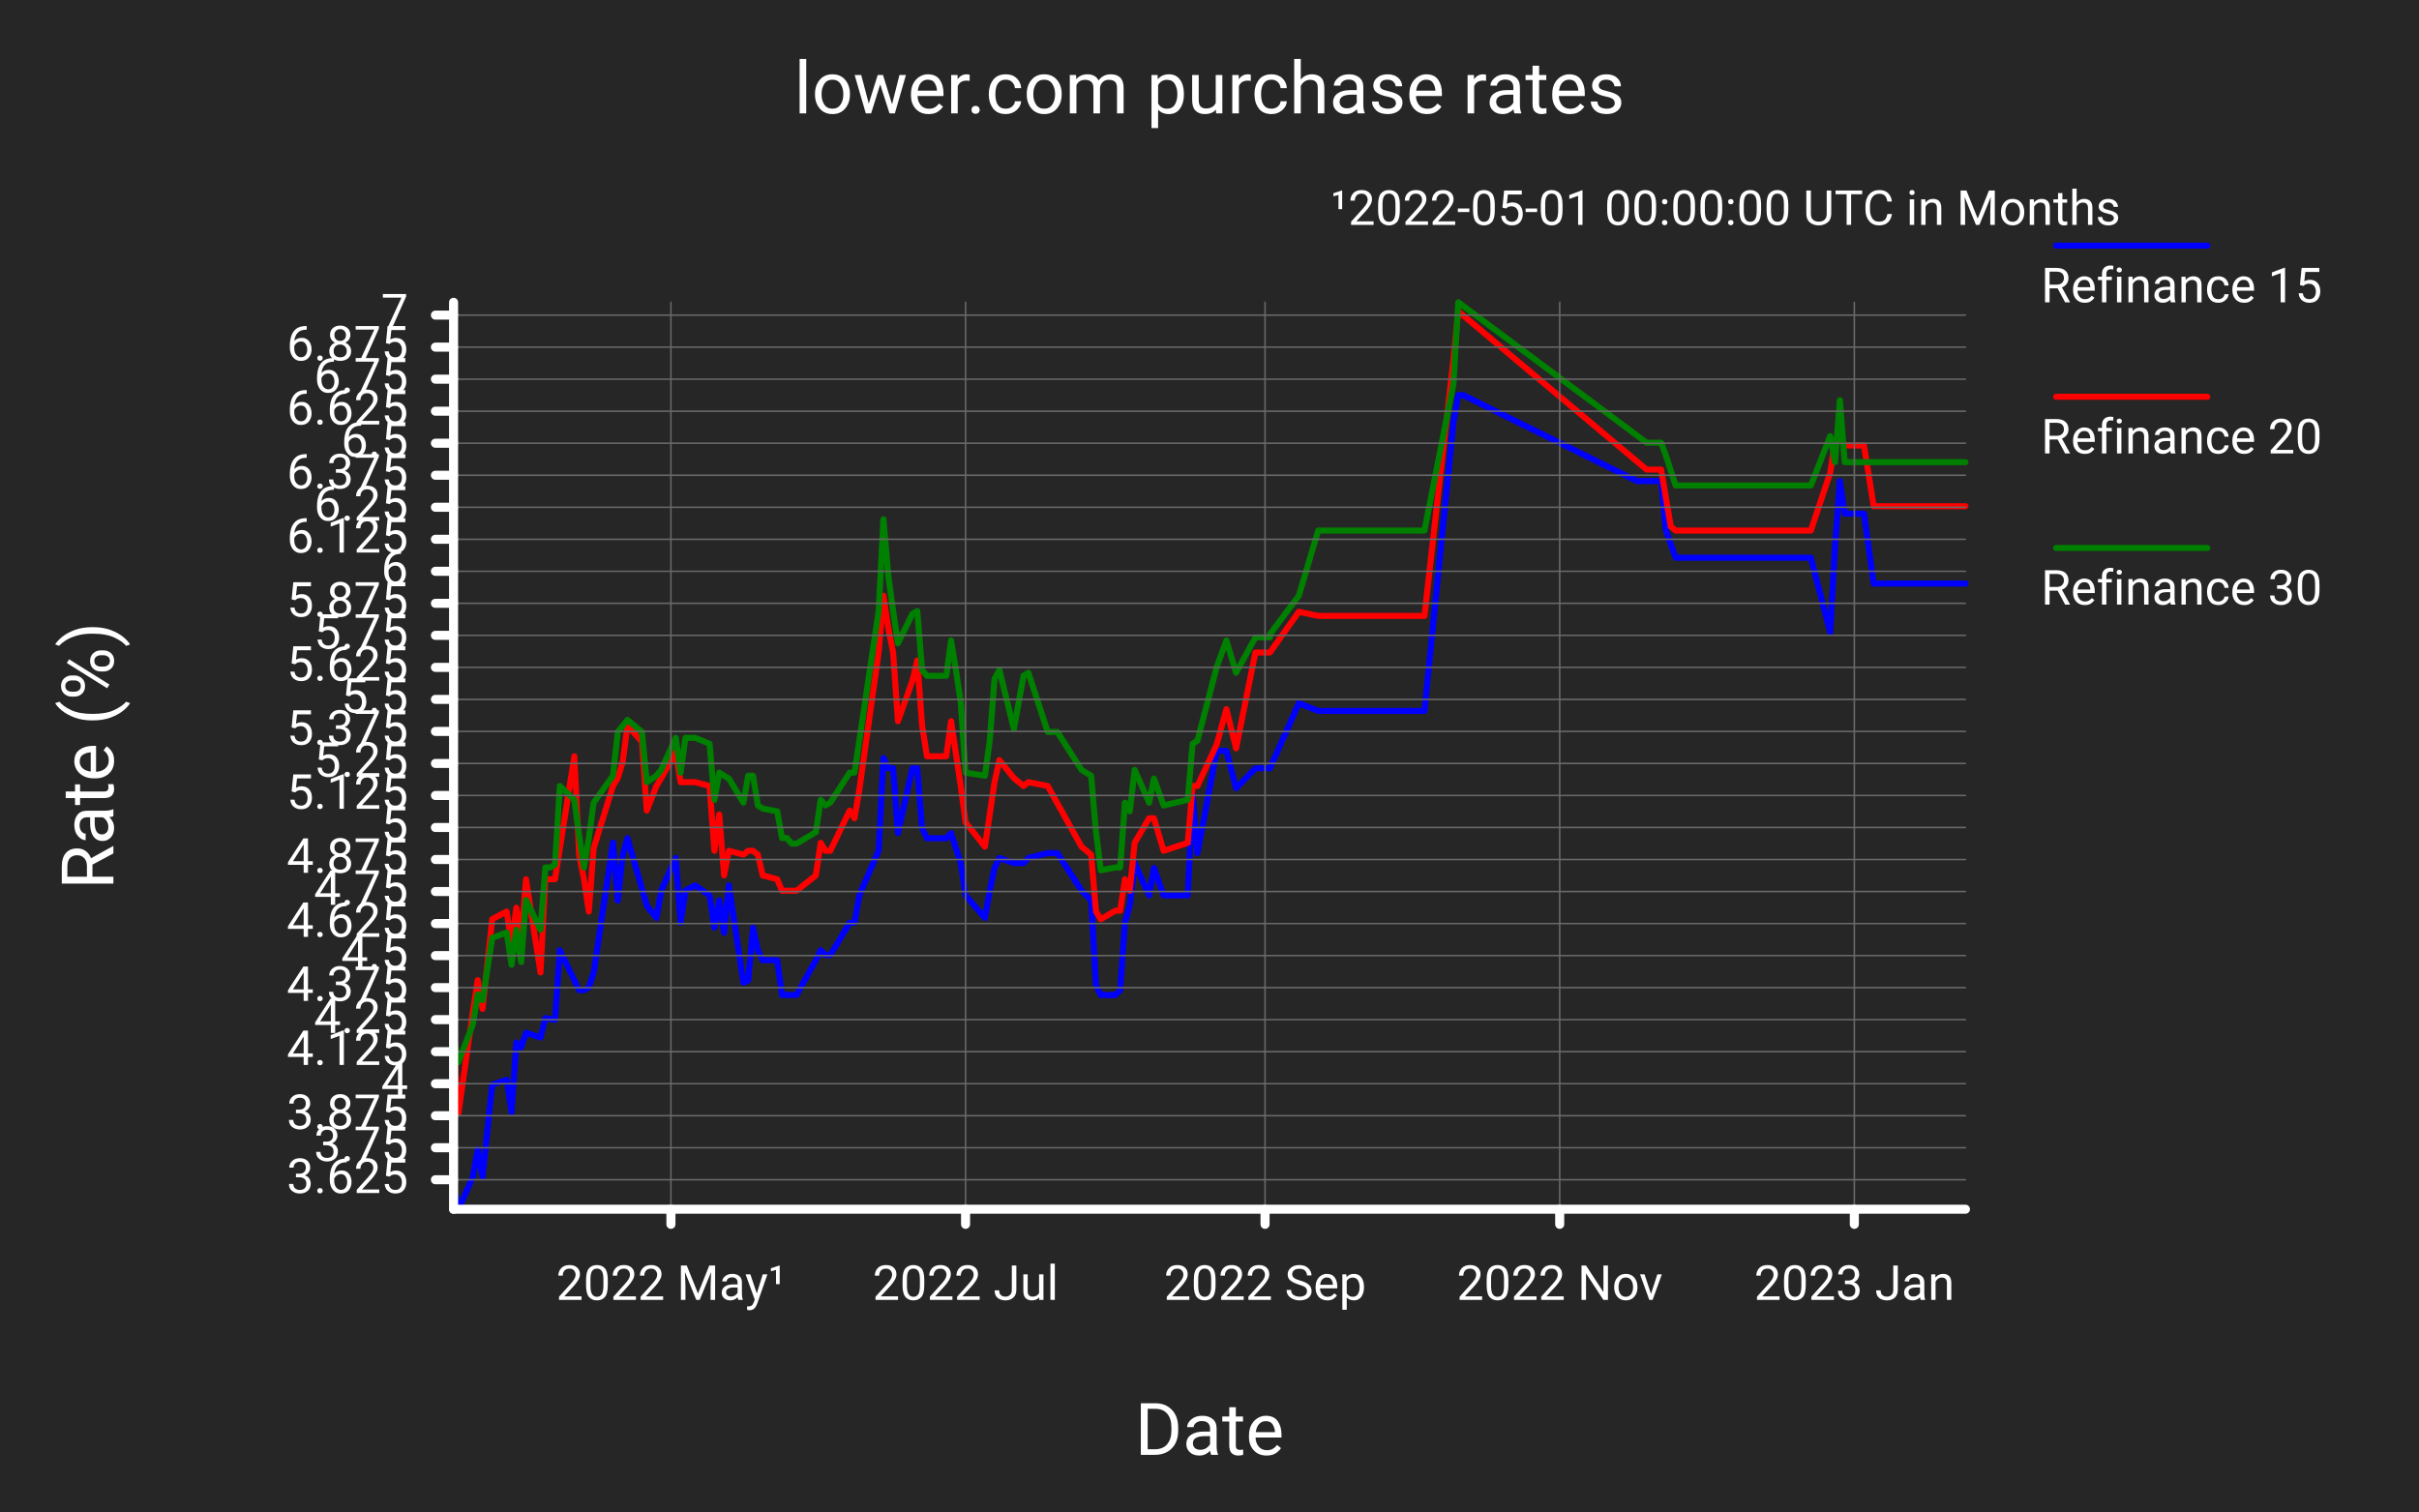
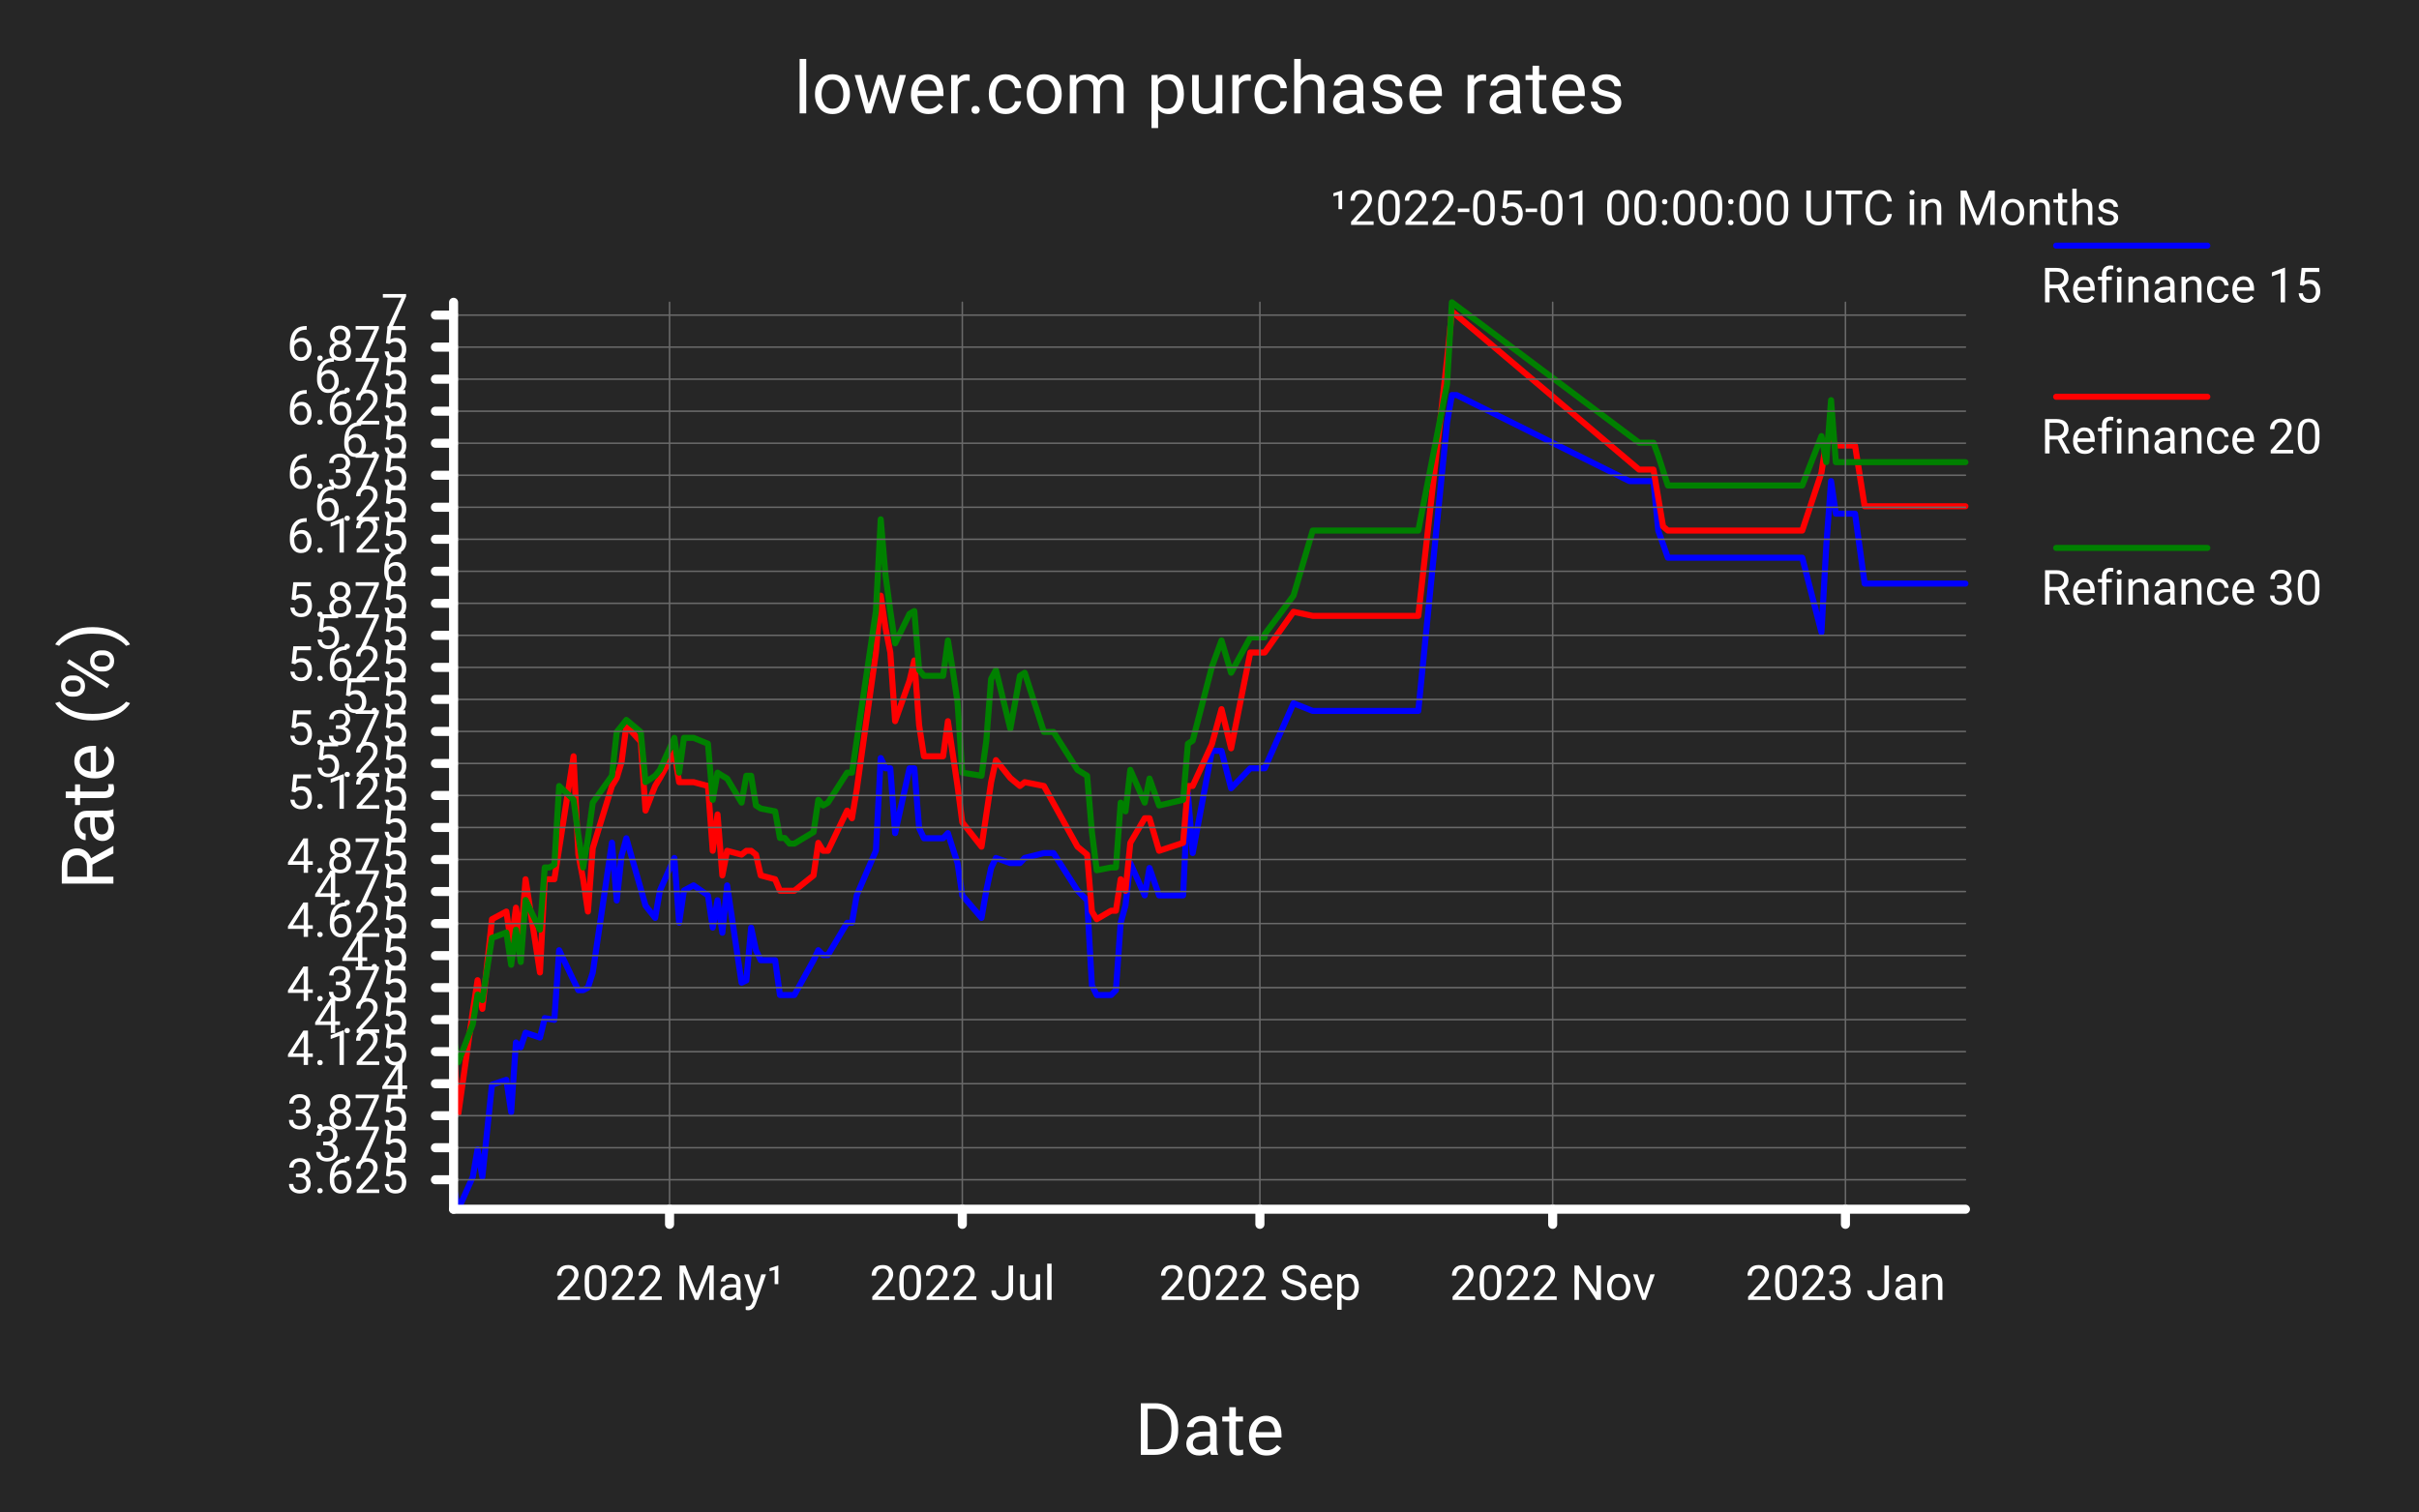
<svg xmlns="http://www.w3.org/2000/svg" class="poloto" width="800" height="500" viewBox="0 0 800 500">
  <style>.poloto{stroke-linecap:round;stroke-linejoin:round;font-family:Roboto,sans-serif;font-size:16px;}.poloto_background{fill:#262626;}.poloto_scatter{stroke-width:7}.poloto_tick_line{stroke:dimgray;stroke-width:0.5}.poloto_line{stroke-width:2}.poloto_text{fill: white;}.poloto_axis_lines{stroke: white;stroke-width:3;fill:none;stroke-dasharray:none}.poloto_title{font-size:24px;dominant-baseline:start;text-anchor:middle;}.poloto_xname{font-size:24px;dominant-baseline:start;text-anchor:middle;}.poloto_yname{font-size:24px;dominant-baseline:start;text-anchor:middle;}.poloto0stroke{stroke:blue;}.poloto1stroke{stroke:red;}.poloto2stroke{stroke:green;}.poloto3stroke{stroke:gold;}.poloto4stroke{stroke:aqua;}.poloto5stroke{stroke:lime;}.poloto6stroke{stroke:orange;}.poloto7stroke{stroke:chocolate;}.poloto0fill{fill:blue;}.poloto1fill{fill:red;}.poloto2fill{fill:green;}.poloto3fill{fill:gold;}.poloto4fill{fill:aqua;}.poloto5fill{fill:lime;}.poloto6fill{fill:orange;}.poloto7fill{fill:chocolate;}</style>
  <circle r="1e5" class="poloto_background" />
  <text class="poloto_text poloto_legend_text" x="675" y="100">Refinance 15</text>
  <line class="poloto_line poloto_legend_icon poloto0stroke poloto0legend" stroke="black" x1="680" x2="730" y1="81.25" y2="81.25" />
-   <path class="poloto_line poloto0stroke" fill="none" stroke="black" d=" M 150.00 392.46 L 151.60 400.00 L 156.39 389.32 L 157.99 380.17 L 159.58 389.32 L 159.58 389.32 L 162.78 358.81 L 167.57 357.20 L 169.17 367.88 L 170.77 344.83 L 172.36 346.44 L 173.96 341.61 L 178.75 343.22 L 180.35 336.78 L 180.35 336.78 L 183.55 337.37 L 185.14 314.32 L 189.94 324.32 L 191.53 327.54 L 193.13 327.54 L 194.73 326.69 L 196.33 321.78 L 202.72 278.73 L 204.31 297.88 L 205.91 283.05 L 207.51 277.29 L 207.51 277.29 L 213.90 299.58 L 217.09 303.64 L 218.69 294.58 L 223.48 283.81 L 225.08 305.25 L 226.68 294.58 L 226.68 294.58 L 229.87 292.88 L 234.66 296.19 L 236.26 306.86 L 236.26 306.86 L 237.86 297.80 L 239.46 308.56 L 241.05 292.88 L 245.85 325.08 L 247.44 324.32 L 249.04 306.86 L 249.04 306.86 L 250.64 314.32 L 252.24 317.63 L 257.03 317.63 L 258.63 329.15 L 260.22 329.15 L 261.82 329.15 L 263.42 329.15 L 269.81 317.63 L 271.41 314.32 L 273.00 315.93 L 274.60 315.93 L 274.60 315.93 L 280.99 305.25 L 282.59 305.25 L 284.19 296.19 L 290.58 281.36 L 292.17 250.76 L 293.77 254.15 L 295.37 254.15 L 296.96 275.59 L 301.76 254.15 L 303.35 254.15 L 304.95 273.90 L 306.55 277.29 L 312.94 277.29 L 314.54 275.59 L 316.13 280.59 L 317.73 285.51 L 319.33 296.19 L 325.72 303.64 L 327.32 294.58 L 328.91 287.12 L 330.51 283.81 L 335.30 285.51 L 338.50 285.51 L 340.10 283.81 L 346.49 282.20 L 346.49 282.20 L 346.49 282.20 L 346.49 282.20 L 346.49 282.20 L 346.49 282.20 L 349.68 282.20 L 349.68 282.20 L 349.68 282.20 L 349.68 282.20 L 349.68 282.20 L 349.68 282.20 L 357.67 294.58 L 360.86 297.80 L 362.46 325.93 L 364.06 329.15 L 368.85 329.15 L 370.45 327.54 L 372.04 305.25 L 373.64 299.49 L 375.24 285.51 L 380.03 296.19 L 380.03 296.19 L 381.63 287.12 L 384.82 296.19 L 384.82 296.19 L 392.81 296.19 L 394.41 262.46 L 396.01 282.20 L 402.40 248.39 L 405.59 248.39 L 405.59 248.39 L 408.79 260.76 L 415.18 254.15 L 415.18 254.15 L 415.18 254.15 L 415.18 254.15 L 415.18 254.15 L 415.18 254.15 L 415.18 254.15 L 415.18 254.15 L 415.18 254.15 L 419.97 254.15 L 429.55 232.63 L 435.94 235.17 L 435.94 235.17 L 440.73 235.17 L 447.12 235.17 L 448.72 235.17 L 448.72 235.17 L 448.72 235.17 L 448.72 235.17 L 448.72 235.17 L 469.49 235.17 L 471.09 235.17 L 480.67 139.75 L 482.27 130.68 L 483.87 130.68 L 541.37 159.15 L 547.76 159.15 L 549.36 159.15 L 550.96 175.51 L 554.15 184.49 L 554.15 184.49 L 560.54 184.49 L 562.14 184.49 L 563.74 184.49 L 565.34 184.49 L 570.13 184.49 L 571.73 184.49 L 574.92 184.49 L 576.52 184.49 L 581.31 184.49 L 582.91 184.49 L 582.91 184.49 L 587.70 184.49 L 592.49 184.49 L 594.09 184.49 L 595.69 184.49 L 597.28 184.49 L 598.88 184.49 L 605.27 209.15 L 606.87 180.68 L 608.47 159.15 L 610.06 169.92 L 614.86 169.92 L 616.45 169.92 L 616.45 169.92 L 619.65 193.05 L 621.25 193.05 L 626.04 193.05 L 627.64 193.05 L 629.23 193.05 L 630.83 193.05 L 632.43 193.05 L 632.43 193.05 L 632.43 193.05 L 632.43 193.05 L 640.42 193.05 L 643.61 193.05 L 648.40 193.05 L 650.00 193.05" />
+   <path class="poloto_line poloto0stroke" fill="none" stroke="black" d=" M 150.00 392.46 L 151.59 400.00 L 156.35 389.32 L 157.94 380.17 L 159.52 389.32 L 159.52 389.32 L 162.70 358.81 L 167.46 357.20 L 169.05 367.88 L 170.63 344.83 L 172.22 346.44 L 173.81 341.61 L 178.57 343.22 L 180.16 336.78 L 180.16 336.78 L 183.33 337.37 L 184.92 314.32 L 189.68 324.32 L 191.27 327.54 L 192.86 327.54 L 194.44 326.69 L 196.03 321.78 L 202.38 278.73 L 203.97 297.88 L 205.56 283.05 L 207.14 277.29 L 207.14 277.29 L 213.49 299.58 L 216.67 303.64 L 218.25 294.58 L 223.02 283.81 L 224.60 305.25 L 226.19 294.58 L 226.19 294.58 L 229.37 292.88 L 234.13 296.19 L 235.71 306.86 L 235.71 306.86 L 237.30 297.80 L 238.89 308.56 L 240.48 292.88 L 245.24 325.08 L 246.83 324.32 L 248.41 306.86 L 248.41 306.86 L 250.00 314.32 L 251.59 317.63 L 256.35 317.63 L 257.94 329.15 L 259.52 329.15 L 261.11 329.15 L 262.70 329.15 L 269.05 317.63 L 270.63 314.32 L 272.22 315.93 L 273.81 315.93 L 273.81 315.93 L 280.16 305.25 L 281.75 305.25 L 283.33 296.19 L 289.68 281.36 L 291.27 250.76 L 292.86 254.15 L 294.44 254.15 L 296.03 275.59 L 300.79 254.15 L 302.38 254.15 L 303.97 273.90 L 305.56 277.29 L 311.90 277.29 L 313.49 275.59 L 315.08 280.59 L 316.67 285.51 L 318.25 296.19 L 324.60 303.64 L 326.19 294.58 L 327.78 287.12 L 329.37 283.81 L 334.13 285.51 L 337.30 285.51 L 338.89 283.81 L 345.24 282.20 L 345.24 282.20 L 345.24 282.20 L 345.24 282.20 L 345.24 282.20 L 345.24 282.20 L 348.41 282.20 L 348.41 282.20 L 348.41 282.20 L 348.41 282.20 L 348.41 282.20 L 348.41 282.20 L 356.35 294.58 L 359.52 297.80 L 361.11 325.93 L 362.70 329.15 L 367.46 329.15 L 369.05 327.54 L 370.63 305.25 L 372.22 299.49 L 373.81 285.51 L 378.57 296.19 L 378.57 296.19 L 380.16 287.12 L 383.33 296.19 L 383.33 296.19 L 391.27 296.19 L 392.86 262.46 L 394.44 282.20 L 400.79 248.39 L 403.97 248.39 L 403.97 248.39 L 407.14 260.76 L 413.49 254.15 L 413.49 254.15 L 413.49 254.15 L 413.49 254.15 L 413.49 254.15 L 413.49 254.15 L 413.49 254.15 L 413.49 254.15 L 413.49 254.15 L 418.25 254.15 L 427.78 232.63 L 434.13 235.17 L 434.13 235.17 L 438.89 235.17 L 445.24 235.17 L 446.83 235.17 L 446.83 235.17 L 446.83 235.17 L 446.83 235.17 L 446.83 235.17 L 467.46 235.17 L 469.05 235.17 L 478.57 139.75 L 480.16 130.68 L 481.75 130.68 L 538.89 159.15 L 545.24 159.15 L 546.83 159.15 L 548.41 175.51 L 551.59 184.49 L 551.59 184.49 L 557.94 184.49 L 559.52 184.49 L 561.11 184.49 L 562.70 184.49 L 567.46 184.49 L 569.05 184.49 L 572.22 184.49 L 573.81 184.49 L 578.57 184.49 L 580.16 184.49 L 580.16 184.49 L 584.92 184.49 L 589.68 184.49 L 591.27 184.49 L 592.86 184.49 L 594.44 184.49 L 596.03 184.49 L 602.38 209.15 L 603.97 180.68 L 605.56 159.15 L 607.14 169.92 L 611.90 169.92 L 613.49 169.92 L 613.49 169.92 L 616.67 193.05 L 618.25 193.05 L 623.02 193.05 L 624.60 193.05 L 626.19 193.05 L 627.78 193.05 L 629.37 193.05 L 629.37 193.05 L 629.37 193.05 L 629.37 193.05 L 637.30 193.05 L 640.48 193.05 L 645.24 193.05 L 646.83 193.05 L 650.00 193.05" />
  <text class="poloto_text poloto_legend_text" x="675" y="150">Refinance 20</text>
  <line class="poloto_line poloto_legend_icon poloto1stroke poloto1legend" stroke="black" x1="680" x2="730" y1="131.25" y2="131.25" />
-   <path class="poloto_line poloto1stroke" fill="none" stroke="black" d=" M 150.00 345.68 L 151.60 368.31 L 156.39 334.58 L 157.99 324.24 L 159.58 333.73 L 159.58 333.73 L 162.78 304.07 L 167.57 301.53 L 169.17 312.29 L 170.77 300.25 L 172.36 311.02 L 173.96 290.85 L 178.75 321.69 L 180.35 290.85 L 180.35 290.85 L 183.55 290.85 L 183.55 290.85 L 189.94 250.17 L 191.53 282.71 L 193.13 290.85 L 194.73 301.53 L 196.33 280.59 L 202.72 260.00 L 204.31 257.37 L 205.91 252.12 L 207.51 240.08 L 212.30 245.34 L 213.90 268.14 L 217.09 260.00 L 218.69 257.37 L 223.48 248.81 L 225.08 258.73 L 226.68 258.73 L 226.68 258.73 L 229.87 258.73 L 234.66 260.00 L 236.26 281.44 L 236.26 281.44 L 237.86 269.41 L 239.46 289.58 L 241.05 281.44 L 245.85 282.71 L 247.44 281.44 L 249.04 281.44 L 249.04 281.44 L 250.64 282.71 L 252.24 289.58 L 257.03 290.85 L 258.63 294.66 L 260.22 294.66 L 261.82 294.66 L 263.42 294.66 L 269.81 289.58 L 271.41 278.81 L 273.00 281.44 L 274.60 281.44 L 274.60 281.44 L 280.99 268.14 L 282.59 270.68 L 284.19 261.27 L 290.58 215.85 L 292.17 197.03 L 293.77 207.80 L 295.37 215.85 L 296.96 238.56 L 301.76 225.17 L 303.35 218.47 L 304.95 239.92 L 306.55 250.17 L 312.94 250.17 L 314.54 238.56 L 316.13 249.32 L 317.73 260.00 L 319.33 272.03 L 325.72 280.08 L 327.32 269.41 L 328.91 258.73 L 330.51 251.44 L 335.30 257.37 L 338.50 260.00 L 340.10 258.73 L 346.49 260.00 L 346.49 260.00 L 346.49 260.00 L 346.49 260.00 L 346.49 260.00 L 346.49 260.00 L 346.49 260.00 L 346.49 260.00 L 346.49 260.00 L 346.49 260.00 L 346.49 260.00 L 346.49 260.00 L 357.67 280.08 L 360.86 282.71 L 362.46 301.53 L 364.06 304.07 L 368.85 301.27 L 370.45 301.27 L 372.04 290.85 L 373.64 294.66 L 375.24 278.81 L 380.03 270.68 L 380.03 270.68 L 381.63 270.68 L 384.82 281.44 L 384.82 281.44 L 392.81 278.81 L 394.41 260.00 L 396.01 260.00 L 402.40 246.19 L 405.59 234.58 L 405.59 234.58 L 408.79 247.54 L 415.18 215.85 L 415.18 215.85 L 415.18 215.85 L 415.18 215.85 L 415.18 215.85 L 415.18 215.85 L 415.18 215.85 L 415.18 215.85 L 415.18 215.85 L 419.97 215.85 L 429.55 202.37 L 435.94 203.73 L 439.14 203.73 L 440.73 203.73 L 440.73 203.73 L 448.72 203.73 L 450.32 203.73 L 450.32 203.73 L 450.32 203.73 L 450.32 203.73 L 469.49 203.73 L 471.09 203.73 L 480.67 118.81 L 482.27 102.97 L 482.27 102.97 L 544.57 155.34 L 547.76 155.34 L 549.36 155.34 L 552.56 174.15 L 554.15 175.51 L 554.15 175.51 L 560.54 175.51 L 562.14 175.51 L 563.74 175.51 L 565.34 175.51 L 570.13 175.51 L 571.73 175.51 L 574.92 175.51 L 576.52 175.51 L 581.31 175.51 L 582.91 175.51 L 582.91 175.51 L 587.70 175.51 L 592.49 175.51 L 594.09 175.51 L 595.69 175.51 L 597.28 175.51 L 598.88 175.51 L 605.27 156.36 L 606.87 145.93 L 608.47 144.58 L 610.06 147.37 L 614.86 147.37 L 616.45 147.37 L 616.45 147.37 L 619.65 167.46 L 621.25 167.46 L 626.04 167.46 L 627.64 167.46 L 629.23 167.46 L 630.83 167.46 L 632.43 167.46 L 632.43 167.46 L 638.82 167.46 L 638.82 167.46 L 640.42 167.46 L 643.61 167.46 L 648.40 167.46 L 650.00 167.46" />
+   <path class="poloto_line poloto1stroke" fill="none" stroke="black" d=" M 150.00 345.68 L 151.59 368.31 L 156.35 334.58 L 157.94 324.24 L 159.52 333.73 L 159.52 333.73 L 162.70 304.07 L 167.46 301.53 L 169.05 312.29 L 170.63 300.25 L 172.22 311.02 L 173.81 290.85 L 178.57 321.69 L 180.16 290.85 L 180.16 290.85 L 183.33 290.85 L 183.33 290.85 L 189.68 250.17 L 191.27 282.71 L 192.86 290.85 L 194.44 301.53 L 196.03 280.59 L 202.38 260.00 L 203.97 257.37 L 205.56 252.12 L 207.14 240.08 L 211.90 245.34 L 213.49 268.14 L 216.67 260.00 L 218.25 257.37 L 223.02 248.81 L 224.60 258.73 L 226.19 258.73 L 226.19 258.73 L 229.37 258.73 L 234.13 260.00 L 235.71 281.44 L 235.71 281.44 L 237.30 269.41 L 238.89 289.58 L 240.48 281.44 L 245.24 282.71 L 246.83 281.44 L 248.41 281.44 L 248.41 281.44 L 250.00 282.71 L 251.59 289.58 L 256.35 290.85 L 257.94 294.66 L 259.52 294.66 L 261.11 294.66 L 262.70 294.66 L 269.05 289.58 L 270.63 278.81 L 272.22 281.44 L 273.81 281.44 L 273.81 281.44 L 280.16 268.14 L 281.75 270.68 L 283.33 261.27 L 289.68 215.85 L 291.27 197.03 L 292.86 207.80 L 294.44 215.85 L 296.03 238.56 L 300.79 225.17 L 302.38 218.47 L 303.97 239.92 L 305.56 250.17 L 311.90 250.17 L 313.49 238.56 L 315.08 249.32 L 316.67 260.00 L 318.25 272.03 L 324.60 280.08 L 326.19 269.41 L 327.78 258.73 L 329.37 251.44 L 334.13 257.37 L 337.30 260.00 L 338.89 258.73 L 345.24 260.00 L 345.24 260.00 L 345.24 260.00 L 345.24 260.00 L 345.24 260.00 L 345.24 260.00 L 345.24 260.00 L 345.24 260.00 L 345.24 260.00 L 345.24 260.00 L 345.24 260.00 L 345.24 260.00 L 356.35 280.08 L 359.52 282.71 L 361.11 301.53 L 362.70 304.07 L 367.46 301.27 L 369.05 301.27 L 370.63 290.85 L 372.22 294.66 L 373.81 278.81 L 378.57 270.68 L 378.57 270.68 L 380.16 270.68 L 383.33 281.44 L 383.33 281.44 L 391.27 278.81 L 392.86 260.00 L 394.44 260.00 L 400.79 246.19 L 403.97 234.58 L 403.97 234.58 L 407.14 247.54 L 413.49 215.85 L 413.49 215.85 L 413.49 215.85 L 413.49 215.85 L 413.49 215.85 L 413.49 215.85 L 413.49 215.85 L 413.49 215.85 L 413.49 215.85 L 418.25 215.85 L 427.78 202.37 L 434.13 203.73 L 437.30 203.73 L 438.89 203.73 L 438.89 203.73 L 446.83 203.73 L 448.41 203.73 L 448.41 203.73 L 448.41 203.73 L 448.41 203.73 L 467.46 203.73 L 469.05 203.73 L 478.57 118.81 L 480.16 102.97 L 480.16 102.97 L 542.06 155.34 L 545.24 155.34 L 546.83 155.34 L 550.00 174.15 L 551.59 175.51 L 551.59 175.51 L 557.94 175.51 L 559.52 175.51 L 561.11 175.51 L 562.70 175.51 L 567.46 175.51 L 569.05 175.51 L 572.22 175.51 L 573.81 175.51 L 578.57 175.51 L 580.16 175.51 L 580.16 175.51 L 584.92 175.51 L 589.68 175.51 L 591.27 175.51 L 592.86 175.51 L 594.44 175.51 L 596.03 175.51 L 602.38 156.36 L 603.97 145.93 L 605.56 144.58 L 607.14 147.37 L 611.90 147.37 L 613.49 147.37 L 613.49 147.37 L 616.67 167.46 L 618.25 167.46 L 623.02 167.46 L 624.60 167.46 L 626.19 167.46 L 627.78 167.46 L 629.37 167.46 L 629.37 167.46 L 635.71 167.46 L 635.71 167.46 L 637.30 167.46 L 640.48 167.46 L 645.24 167.46 L 646.83 167.46 L 650.00 167.46" />
  <text class="poloto_text poloto_legend_text" x="675" y="200">Refinance 30</text>
  <line class="poloto_line poloto_legend_icon poloto2stroke poloto2legend" stroke="black" x1="680" x2="730" y1="181.25" y2="181.25" />
-   <path class="poloto_line poloto2stroke" fill="none" stroke="black" d=" M 150.00 343.31 L 151.60 351.36 L 156.39 338.81 L 157.99 328.98 L 159.58 330.85 L 159.58 330.85 L 162.78 310.25 L 167.57 308.47 L 169.17 319.15 L 170.77 307.54 L 172.36 318.22 L 173.96 297.71 L 178.75 307.54 L 180.35 286.95 L 181.95 286.95 L 183.55 286.02 L 185.14 260.00 L 189.94 264.58 L 191.53 276.27 L 193.13 286.95 L 194.73 277.20 L 196.33 265.51 L 202.72 256.61 L 204.31 242.12 L 205.91 240.17 L 207.51 238.14 L 212.30 242.12 L 213.90 258.73 L 217.09 256.61 L 218.69 254.66 L 223.48 244.07 L 225.08 255.59 L 226.68 244.07 L 226.68 244.07 L 229.87 244.07 L 234.66 246.02 L 236.26 264.58 L 236.26 264.58 L 237.86 255.59 L 239.46 256.61 L 241.05 257.54 L 245.85 265.51 L 247.44 256.61 L 249.04 256.61 L 249.04 256.61 L 250.64 266.44 L 252.24 267.46 L 257.03 268.39 L 258.63 277.20 L 260.22 277.20 L 261.82 279.07 L 263.42 279.07 L 269.81 275.25 L 271.41 264.58 L 273.00 266.44 L 274.60 265.51 L 274.60 265.51 L 280.99 255.59 L 282.59 255.59 L 284.19 245.00 L 290.58 202.12 L 292.17 171.78 L 293.77 190.34 L 295.37 202.12 L 296.96 212.80 L 301.76 203.05 L 303.35 202.12 L 304.95 221.61 L 306.55 223.56 L 312.94 223.56 L 314.54 211.86 L 316.13 221.61 L 317.73 232.29 L 319.33 255.59 L 325.72 256.61 L 327.32 245.00 L 328.91 224.58 L 330.51 221.61 L 335.30 241.10 L 338.50 223.56 L 340.10 222.54 L 346.49 242.12 L 346.49 242.12 L 346.49 242.12 L 346.49 242.12 L 346.49 242.12 L 346.49 242.12 L 349.68 242.12 L 349.68 242.12 L 349.68 242.12 L 349.68 242.12 L 349.68 242.12 L 349.68 242.12 L 357.67 254.66 L 360.86 256.61 L 362.46 275.25 L 364.06 287.88 L 368.85 286.95 L 370.45 286.95 L 372.04 265.51 L 373.64 268.39 L 375.24 254.66 L 380.03 265.51 L 380.03 265.51 L 381.63 257.54 L 384.82 266.44 L 384.82 266.44 L 392.81 264.58 L 394.41 246.02 L 396.01 245.00 L 402.40 220.59 L 405.59 211.86 L 405.59 211.86 L 408.79 222.54 L 415.18 210.85 L 415.18 210.85 L 415.18 210.85 L 415.18 210.85 L 415.18 210.85 L 415.18 210.85 L 415.18 210.85 L 415.18 210.85 L 419.97 210.85 L 419.97 209.83 L 429.55 197.03 L 435.94 175.51 L 435.94 175.51 L 440.73 175.51 L 440.73 175.51 L 448.72 175.51 L 450.32 175.51 L 450.32 175.51 L 450.32 175.51 L 450.32 175.51 L 469.49 175.51 L 471.09 175.51 L 480.67 127.03 L 482.27 100.00 L 482.27 100.00 L 544.57 146.44 L 547.76 146.44 L 549.36 146.44 L 550.96 150.76 L 554.15 160.59 L 554.15 160.59 L 560.54 160.59 L 562.14 160.59 L 563.74 160.59 L 565.34 160.59 L 570.13 160.59 L 571.73 160.59 L 574.92 160.59 L 576.52 160.59 L 581.31 160.59 L 582.91 160.59 L 582.91 160.59 L 587.70 160.59 L 592.49 160.59 L 594.09 160.59 L 595.69 160.59 L 597.28 160.59 L 598.88 160.59 L 605.27 144.24 L 606.87 152.88 L 608.47 132.37 L 610.06 152.88 L 614.86 152.88 L 616.45 152.88 L 616.45 152.88 L 619.65 152.88 L 621.25 152.88 L 626.04 152.88 L 627.64 152.88 L 629.23 152.88 L 630.83 152.88 L 632.43 152.88 L 632.43 152.88 L 638.82 152.88 L 638.82 152.88 L 640.42 152.88 L 643.61 152.88 L 648.40 152.88 L 650.00 152.88" />
+   <path class="poloto_line poloto2stroke" fill="none" stroke="black" d=" M 150.00 343.31 L 151.59 351.36 L 156.35 338.81 L 157.94 328.98 L 159.52 330.85 L 159.52 330.85 L 162.70 310.25 L 167.46 308.47 L 169.05 319.15 L 170.63 307.54 L 172.22 318.22 L 173.81 297.71 L 178.57 307.54 L 180.16 286.95 L 181.75 286.95 L 183.33 286.02 L 184.92 260.00 L 189.68 264.58 L 191.27 276.27 L 192.86 286.95 L 194.44 277.20 L 196.03 265.51 L 202.38 256.61 L 203.97 242.12 L 205.56 240.17 L 207.14 238.14 L 211.90 242.12 L 213.49 258.73 L 216.67 256.61 L 218.25 254.66 L 223.02 244.07 L 224.60 255.59 L 226.19 244.07 L 226.19 244.07 L 229.37 244.07 L 234.13 246.02 L 235.71 264.58 L 235.71 264.58 L 237.30 255.59 L 238.89 256.61 L 240.48 257.54 L 245.24 265.51 L 246.83 256.61 L 248.41 256.61 L 248.41 256.61 L 250.00 266.44 L 251.59 267.46 L 256.35 268.39 L 257.94 277.20 L 259.52 277.20 L 261.11 279.07 L 262.70 279.07 L 269.05 275.25 L 270.63 264.58 L 272.22 266.44 L 273.81 265.51 L 273.81 265.51 L 280.16 255.59 L 281.75 255.59 L 283.33 245.00 L 289.68 202.12 L 291.27 171.78 L 292.86 190.34 L 294.44 202.12 L 296.03 212.80 L 300.79 203.05 L 302.38 202.12 L 303.97 221.61 L 305.56 223.56 L 311.90 223.56 L 313.49 211.86 L 315.08 221.61 L 316.67 232.29 L 318.25 255.59 L 324.60 256.61 L 326.19 245.00 L 327.78 224.58 L 329.37 221.61 L 334.13 241.10 L 337.30 223.56 L 338.89 222.54 L 345.24 242.12 L 345.24 242.12 L 345.24 242.12 L 345.24 242.12 L 345.24 242.12 L 345.24 242.12 L 348.41 242.12 L 348.41 242.12 L 348.41 242.12 L 348.41 242.12 L 348.41 242.12 L 348.41 242.12 L 356.35 254.66 L 359.52 256.61 L 361.11 275.25 L 362.70 287.88 L 367.46 286.95 L 369.05 286.95 L 370.63 265.51 L 372.22 268.39 L 373.81 254.66 L 378.57 265.51 L 378.57 265.51 L 380.16 257.54 L 383.33 266.44 L 383.33 266.44 L 391.27 264.58 L 392.86 246.02 L 394.44 245.00 L 400.79 220.59 L 403.97 211.86 L 403.97 211.86 L 407.14 222.54 L 413.49 210.85 L 413.49 210.85 L 413.49 210.85 L 413.49 210.85 L 413.49 210.85 L 413.49 210.85 L 413.49 210.85 L 413.49 210.85 L 418.25 210.85 L 418.25 209.83 L 427.78 197.03 L 434.13 175.51 L 434.13 175.51 L 438.89 175.51 L 438.89 175.51 L 446.83 175.51 L 448.41 175.51 L 448.41 175.51 L 448.41 175.51 L 448.41 175.51 L 467.46 175.51 L 469.05 175.51 L 478.57 127.03 L 480.16 100.00 L 480.16 100.00 L 542.06 146.44 L 545.24 146.44 L 546.83 146.44 L 548.41 150.76 L 551.59 160.59 L 551.59 160.59 L 557.94 160.59 L 559.52 160.59 L 561.11 160.59 L 562.70 160.59 L 567.46 160.59 L 569.05 160.59 L 572.22 160.59 L 573.81 160.59 L 578.57 160.59 L 580.16 160.59 L 580.16 160.59 L 584.92 160.59 L 589.68 160.59 L 591.27 160.59 L 592.86 160.59 L 594.44 160.59 L 596.03 160.59 L 602.38 144.24 L 603.97 152.88 L 605.56 132.37 L 607.14 152.88 L 611.90 152.88 L 613.49 152.88 L 613.49 152.88 L 616.67 152.88 L 618.25 152.88 L 623.02 152.88 L 624.60 152.88 L 626.19 152.88 L 627.78 152.88 L 629.37 152.88 L 629.37 152.88 L 635.71 152.88 L 635.71 152.88 L 637.30 152.88 L 640.48 152.88 L 645.24 152.88 L 646.83 152.88 L 650.00 152.88" />
  <text class="poloto_labels poloto_text poloto_title" x="400" y="37.5">lower.com purchase rates</text>
  <text class="poloto_labels poloto_text poloto_xname" x="400" y="481.25">Date</text>
  <text class="poloto_labels poloto_text poloto_yname" transform="rotate(-90,37.5,250)" x="37.5" y="250">Rate (%)</text>
  <text class="poloto_tick_labels poloto_text" dominant-baseline="middle" text-anchor="start" x="150" y="70" />
  <line class="poloto_axis_lines" stroke="black" x1="150" x2="144" y1="390.254" y2="390.254" />
  <line class="poloto_tick_line" stroke="black" x1="150" x2="650" y1="390.254" y2="390.254" />
  <text class="poloto_tick_labels poloto_text" dominant-baseline="middle" text-anchor="end" x="135" y="390.254">3.625</text>
  <line class="poloto_axis_lines" stroke="black" x1="150" x2="144" y1="379.661" y2="379.661" />
  <line class="poloto_tick_line" stroke="black" x1="150" x2="650" y1="379.661" y2="379.661" />
  <text class="poloto_tick_labels poloto_text" dominant-baseline="middle" text-anchor="end" x="135" y="379.661">3.75</text>
  <line class="poloto_axis_lines" stroke="black" x1="150" x2="144" y1="369.068" y2="369.068" />
  <line class="poloto_tick_line" stroke="black" x1="150" x2="650" y1="369.068" y2="369.068" />
  <text class="poloto_tick_labels poloto_text" dominant-baseline="middle" text-anchor="end" x="135" y="369.068">3.875</text>
  <line class="poloto_axis_lines" stroke="black" x1="150" x2="144" y1="358.475" y2="358.475" />
  <line class="poloto_tick_line" stroke="black" x1="150" x2="650" y1="358.475" y2="358.475" />
  <text class="poloto_tick_labels poloto_text" dominant-baseline="middle" text-anchor="end" x="135" y="358.475">4</text>
  <line class="poloto_axis_lines" stroke="black" x1="150" x2="144" y1="347.881" y2="347.881" />
  <line class="poloto_tick_line" stroke="black" x1="150" x2="650" y1="347.881" y2="347.881" />
  <text class="poloto_tick_labels poloto_text" dominant-baseline="middle" text-anchor="end" x="135" y="347.881">4.125</text>
  <line class="poloto_axis_lines" stroke="black" x1="150" x2="144" y1="337.288" y2="337.288" />
  <line class="poloto_tick_line" stroke="black" x1="150" x2="650" y1="337.288" y2="337.288" />
  <text class="poloto_tick_labels poloto_text" dominant-baseline="middle" text-anchor="end" x="135" y="337.288">4.25</text>
  <line class="poloto_axis_lines" stroke="black" x1="150" x2="144" y1="326.695" y2="326.695" />
  <line class="poloto_tick_line" stroke="black" x1="150" x2="650" y1="326.695" y2="326.695" />
  <text class="poloto_tick_labels poloto_text" dominant-baseline="middle" text-anchor="end" x="135" y="326.695">4.375</text>
  <line class="poloto_axis_lines" stroke="black" x1="150" x2="144" y1="316.102" y2="316.102" />
  <line class="poloto_tick_line" stroke="black" x1="150" x2="650" y1="316.102" y2="316.102" />
  <text class="poloto_tick_labels poloto_text" dominant-baseline="middle" text-anchor="end" x="135" y="316.102">4.5</text>
  <line class="poloto_axis_lines" stroke="black" x1="150" x2="144" y1="305.508" y2="305.508" />
  <line class="poloto_tick_line" stroke="black" x1="150" x2="650" y1="305.508" y2="305.508" />
  <text class="poloto_tick_labels poloto_text" dominant-baseline="middle" text-anchor="end" x="135" y="305.508">4.625</text>
  <line class="poloto_axis_lines" stroke="black" x1="150" x2="144" y1="294.915" y2="294.915" />
  <line class="poloto_tick_line" stroke="black" x1="150" x2="650" y1="294.915" y2="294.915" />
  <text class="poloto_tick_labels poloto_text" dominant-baseline="middle" text-anchor="end" x="135" y="294.915">4.75</text>
  <line class="poloto_axis_lines" stroke="black" x1="150" x2="144" y1="284.322" y2="284.322" />
  <line class="poloto_tick_line" stroke="black" x1="150" x2="650" y1="284.322" y2="284.322" />
  <text class="poloto_tick_labels poloto_text" dominant-baseline="middle" text-anchor="end" x="135" y="284.322">4.875</text>
  <line class="poloto_axis_lines" stroke="black" x1="150" x2="144" y1="273.729" y2="273.729" />
  <line class="poloto_tick_line" stroke="black" x1="150" x2="650" y1="273.729" y2="273.729" />
  <text class="poloto_tick_labels poloto_text" dominant-baseline="middle" text-anchor="end" x="135" y="273.729">5</text>
  <line class="poloto_axis_lines" stroke="black" x1="150" x2="144" y1="263.136" y2="263.136" />
  <line class="poloto_tick_line" stroke="black" x1="150" x2="650" y1="263.136" y2="263.136" />
  <text class="poloto_tick_labels poloto_text" dominant-baseline="middle" text-anchor="end" x="135" y="263.136">5.125</text>
  <line class="poloto_axis_lines" stroke="black" x1="150" x2="144" y1="252.542" y2="252.542" />
  <line class="poloto_tick_line" stroke="black" x1="150" x2="650" y1="252.542" y2="252.542" />
  <text class="poloto_tick_labels poloto_text" dominant-baseline="middle" text-anchor="end" x="135" y="252.542">5.25</text>
  <line class="poloto_axis_lines" stroke="black" x1="150" x2="144" y1="241.949" y2="241.949" />
  <line class="poloto_tick_line" stroke="black" x1="150" x2="650" y1="241.949" y2="241.949" />
  <text class="poloto_tick_labels poloto_text" dominant-baseline="middle" text-anchor="end" x="135" y="241.949">5.375</text>
  <line class="poloto_axis_lines" stroke="black" x1="150" x2="144" y1="231.356" y2="231.356" />
  <line class="poloto_tick_line" stroke="black" x1="150" x2="650" y1="231.356" y2="231.356" />
  <text class="poloto_tick_labels poloto_text" dominant-baseline="middle" text-anchor="end" x="135" y="231.356">5.5</text>
  <line class="poloto_axis_lines" stroke="black" x1="150" x2="144" y1="220.763" y2="220.763" />
  <line class="poloto_tick_line" stroke="black" x1="150" x2="650" y1="220.763" y2="220.763" />
  <text class="poloto_tick_labels poloto_text" dominant-baseline="middle" text-anchor="end" x="135" y="220.763">5.625</text>
  <line class="poloto_axis_lines" stroke="black" x1="150" x2="144" y1="210.169" y2="210.169" />
  <line class="poloto_tick_line" stroke="black" x1="150" x2="650" y1="210.169" y2="210.169" />
  <text class="poloto_tick_labels poloto_text" dominant-baseline="middle" text-anchor="end" x="135" y="210.169">5.75</text>
  <line class="poloto_axis_lines" stroke="black" x1="150" x2="144" y1="199.576" y2="199.576" />
  <line class="poloto_tick_line" stroke="black" x1="150" x2="650" y1="199.576" y2="199.576" />
  <text class="poloto_tick_labels poloto_text" dominant-baseline="middle" text-anchor="end" x="135" y="199.576">5.875</text>
  <line class="poloto_axis_lines" stroke="black" x1="150" x2="144" y1="188.983" y2="188.983" />
  <line class="poloto_tick_line" stroke="black" x1="150" x2="650" y1="188.983" y2="188.983" />
  <text class="poloto_tick_labels poloto_text" dominant-baseline="middle" text-anchor="end" x="135" y="188.983">6</text>
  <line class="poloto_axis_lines" stroke="black" x1="150" x2="144" y1="178.39" y2="178.39" />
  <line class="poloto_tick_line" stroke="black" x1="150" x2="650" y1="178.39" y2="178.39" />
  <text class="poloto_tick_labels poloto_text" dominant-baseline="middle" text-anchor="end" x="135" y="178.39">6.125</text>
  <line class="poloto_axis_lines" stroke="black" x1="150" x2="144" y1="167.797" y2="167.797" />
  <line class="poloto_tick_line" stroke="black" x1="150" x2="650" y1="167.797" y2="167.797" />
  <text class="poloto_tick_labels poloto_text" dominant-baseline="middle" text-anchor="end" x="135" y="167.797">6.25</text>
  <line class="poloto_axis_lines" stroke="black" x1="150" x2="144" y1="157.203" y2="157.203" />
  <line class="poloto_tick_line" stroke="black" x1="150" x2="650" y1="157.203" y2="157.203" />
  <text class="poloto_tick_labels poloto_text" dominant-baseline="middle" text-anchor="end" x="135" y="157.203">6.375</text>
  <line class="poloto_axis_lines" stroke="black" x1="150" x2="144" y1="146.61" y2="146.61" />
  <line class="poloto_tick_line" stroke="black" x1="150" x2="650" y1="146.61" y2="146.61" />
  <text class="poloto_tick_labels poloto_text" dominant-baseline="middle" text-anchor="end" x="135" y="146.61">6.5</text>
  <line class="poloto_axis_lines" stroke="black" x1="150" x2="144" y1="136.017" y2="136.017" />
  <line class="poloto_tick_line" stroke="black" x1="150" x2="650" y1="136.017" y2="136.017" />
  <text class="poloto_tick_labels poloto_text" dominant-baseline="middle" text-anchor="end" x="135" y="136.017">6.625</text>
  <line class="poloto_axis_lines" stroke="black" x1="150" x2="144" y1="125.424" y2="125.424" />
  <line class="poloto_tick_line" stroke="black" x1="150" x2="650" y1="125.424" y2="125.424" />
  <text class="poloto_tick_labels poloto_text" dominant-baseline="middle" text-anchor="end" x="135" y="125.424">6.75</text>
  <line class="poloto_axis_lines" stroke="black" x1="150" x2="144" y1="114.831" y2="114.831" />
  <line class="poloto_tick_line" stroke="black" x1="150" x2="650" y1="114.831" y2="114.831" />
  <text class="poloto_tick_labels poloto_text" dominant-baseline="middle" text-anchor="end" x="135" y="114.831">6.875</text>
  <line class="poloto_axis_lines" stroke="black" x1="150" x2="144" y1="104.237" y2="104.237" />
  <line class="poloto_tick_line" stroke="black" x1="150" x2="650" y1="104.237" y2="104.237" />
  <text class="poloto_tick_labels poloto_text" dominant-baseline="middle" text-anchor="end" x="135" y="104.237">7</text>
  <text class="poloto_tick_labels poloto_text" dominant-baseline="middle" text-anchor="start" x="440" y="70">¹2022-05-01 00:00:00 UTC in Months</text>
-   <line class="poloto_axis_lines" stroke="black" x1="221.885" x2="221.885" y1="400" y2="405" />
-   <line class="poloto_tick_line" stroke="black" x1="221.885" x2="221.885" y1="400" y2="100" />
-   <text class="poloto_tick_labels poloto_text" dominant-baseline="start" text-anchor="middle" x="221.885" y="430">2022 May¹</text>
-   <line class="poloto_axis_lines" stroke="black" x1="319.329" x2="319.329" y1="400" y2="405" />
-   <line class="poloto_tick_line" stroke="black" x1="319.329" x2="319.329" y1="400" y2="100" />
-   <text class="poloto_tick_labels poloto_text" dominant-baseline="start" text-anchor="middle" x="319.329" y="430">2022 Jul</text>
-   <line class="poloto_axis_lines" stroke="black" x1="418.371" x2="418.371" y1="400" y2="405" />
-   <line class="poloto_tick_line" stroke="black" x1="418.371" x2="418.371" y1="400" y2="100" />
-   <text class="poloto_tick_labels poloto_text" dominant-baseline="start" text-anchor="middle" x="418.371" y="430">2022 Sep</text>
-   <line class="poloto_axis_lines" stroke="black" x1="515.815" x2="515.815" y1="400" y2="405" />
-   <line class="poloto_tick_line" stroke="black" x1="515.815" x2="515.815" y1="400" y2="100" />
-   <text class="poloto_tick_labels poloto_text" dominant-baseline="start" text-anchor="middle" x="515.815" y="430">2022 Nov</text>
-   <line class="poloto_axis_lines" stroke="black" x1="613.259" x2="613.259" y1="400" y2="405" />
-   <line class="poloto_tick_line" stroke="black" x1="613.259" x2="613.259" y1="400" y2="100" />
-   <text class="poloto_tick_labels poloto_text" dominant-baseline="start" text-anchor="middle" x="613.259" y="430">2023 Jan</text>
+   <line class="poloto_axis_lines" stroke="black" x1="221.429" x2="221.429" y1="400" y2="405" />
+   <line class="poloto_tick_line" stroke="black" x1="221.429" x2="221.429" y1="400" y2="100" />
+   <text class="poloto_tick_labels poloto_text" dominant-baseline="start" text-anchor="middle" x="221.429" y="430">2022 May¹</text>
+   <line class="poloto_axis_lines" stroke="black" x1="318.254" x2="318.254" y1="400" y2="405" />
+   <line class="poloto_tick_line" stroke="black" x1="318.254" x2="318.254" y1="400" y2="100" />
+   <text class="poloto_tick_labels poloto_text" dominant-baseline="start" text-anchor="middle" x="318.254" y="430">2022 Jul</text>
+   <line class="poloto_axis_lines" stroke="black" x1="416.667" x2="416.667" y1="400" y2="405" />
+   <line class="poloto_tick_line" stroke="black" x1="416.667" x2="416.667" y1="400" y2="100" />
+   <text class="poloto_tick_labels poloto_text" dominant-baseline="start" text-anchor="middle" x="416.667" y="430">2022 Sep</text>
+   <line class="poloto_axis_lines" stroke="black" x1="513.492" x2="513.492" y1="400" y2="405" />
+   <line class="poloto_tick_line" stroke="black" x1="513.492" x2="513.492" y1="400" y2="100" />
+   <text class="poloto_tick_labels poloto_text" dominant-baseline="start" text-anchor="middle" x="513.492" y="430">2022 Nov</text>
+   <line class="poloto_axis_lines" stroke="black" x1="610.317" x2="610.317" y1="400" y2="405" />
+   <line class="poloto_tick_line" stroke="black" x1="610.317" x2="610.317" y1="400" y2="100" />
+   <text class="poloto_tick_labels poloto_text" dominant-baseline="start" text-anchor="middle" x="610.317" y="430">2023 Jan</text>
  <path stroke="black" fill="none" class="poloto_axis_lines" d=" M 150 400 L 650 400" />
  <path stroke="black" fill="none" class="poloto_axis_lines" d=" M 150 400 L 150 100" />
</svg>
